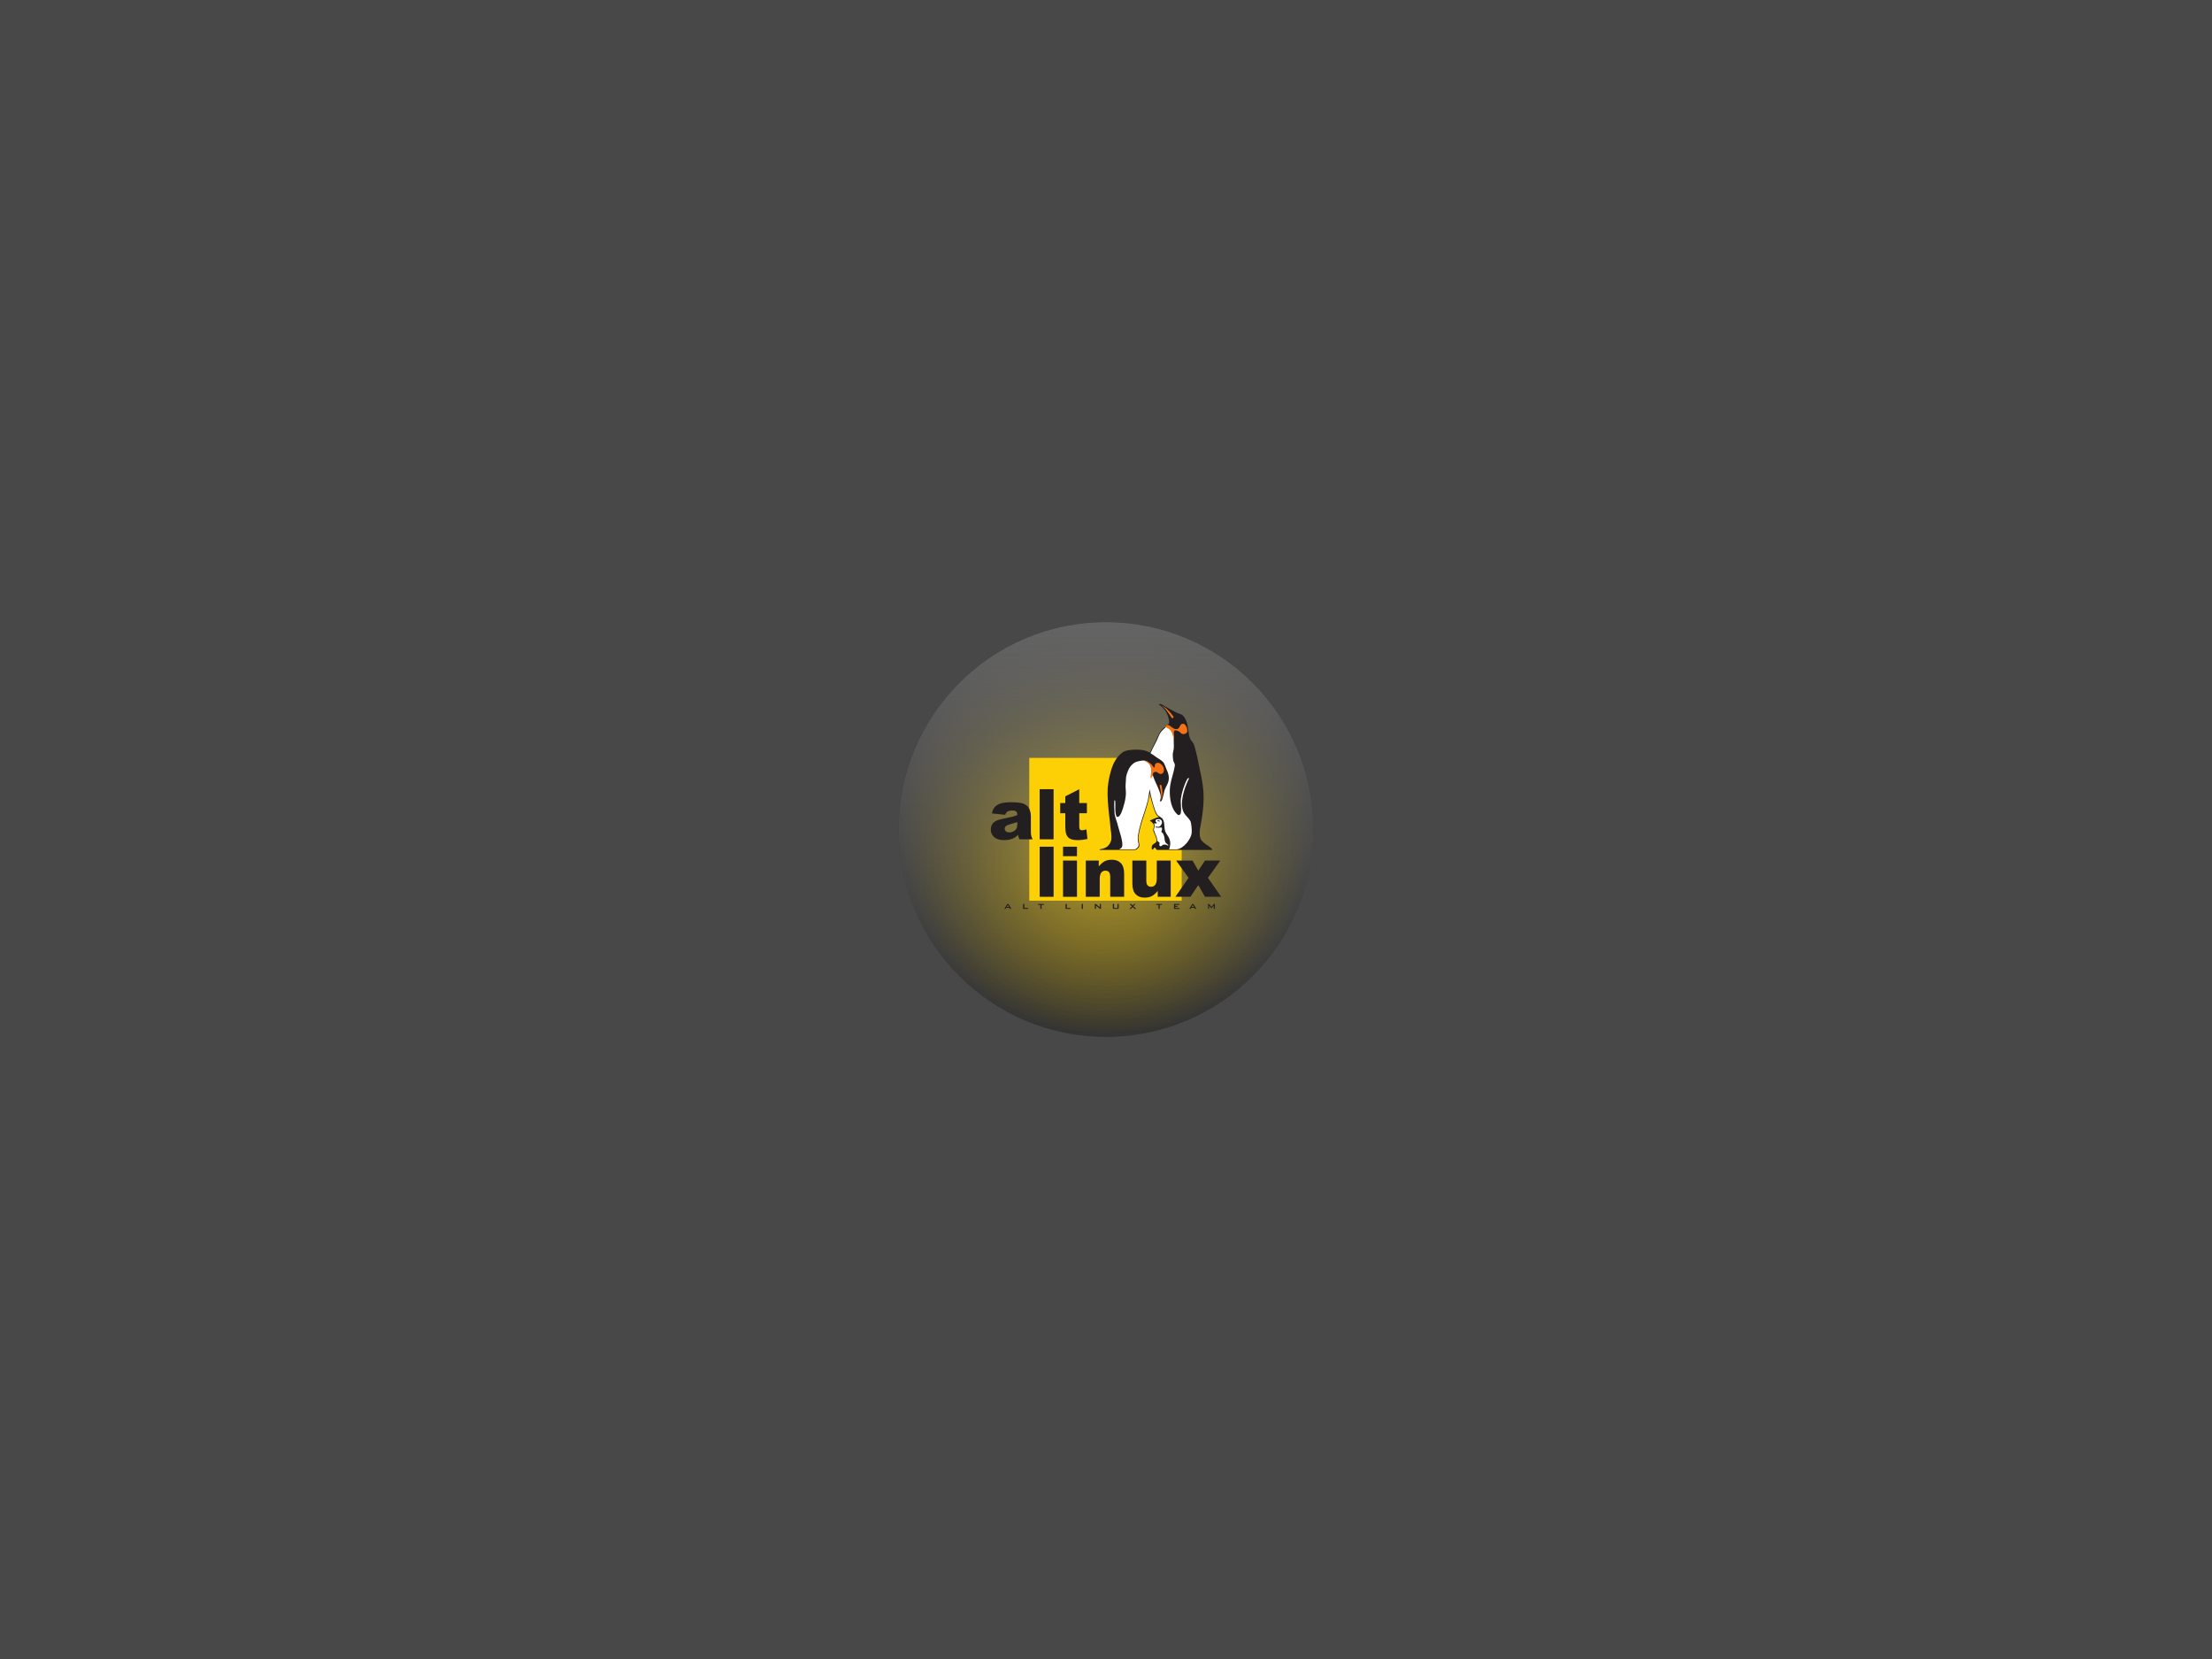
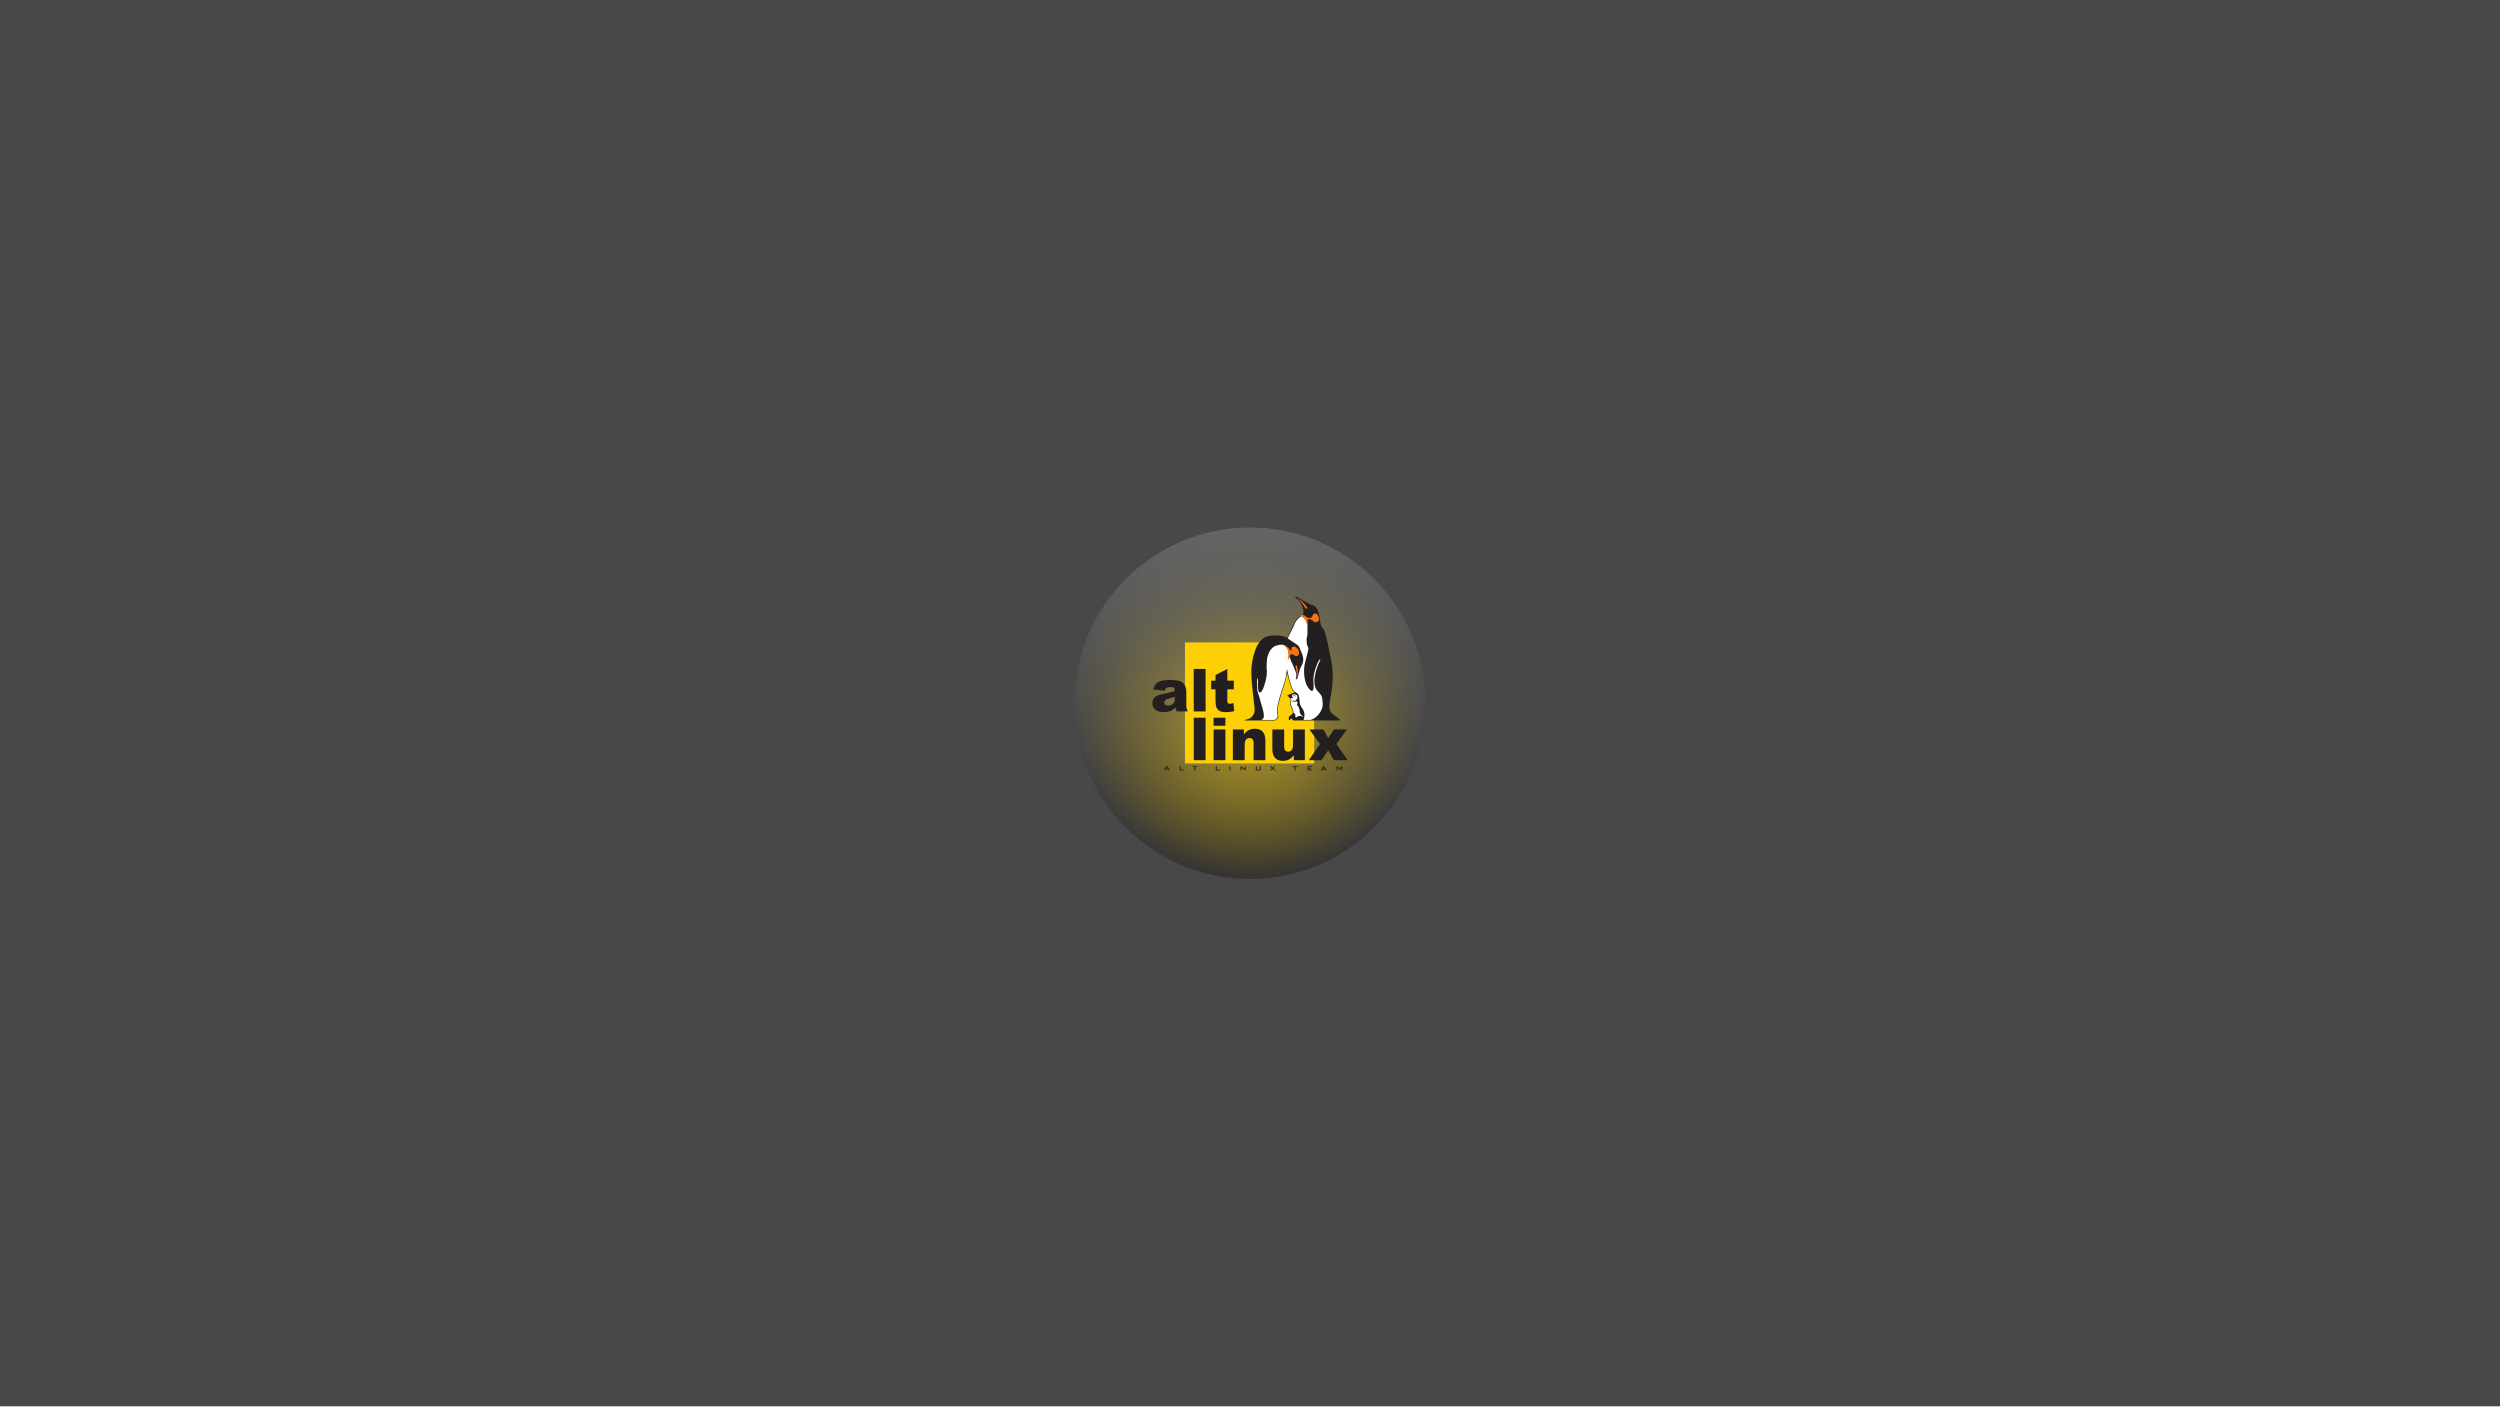
- <svg xmlns="http://www.w3.org/2000/svg" xmlns:ns1="http://www.openswatchbook.org/uri/2009/osb" xmlns:xlink="http://www.w3.org/1999/xlink" id="svg3004" version="1.1" width="640" height="480" xml:space="preserve">
+ <svg xmlns="http://www.w3.org/2000/svg" xmlns:ns1="http://www.openswatchbook.org/uri/2009/osb" xmlns:xlink="http://www.w3.org/1999/xlink" id="svg3004" version="1.1" width="1280" height="720" xml:space="preserve">
  <defs id="defs3008">
    <linearGradient id="linearGradient5047">
      <stop style="stop-color:#fdd005;stop-opacity:1;" offset="0" id="stop5049" />
      <stop style="stop-color:#fdd005;stop-opacity:0;" offset="1" id="stop5051" />
    </linearGradient>
    <linearGradient id="linearGradient4164">
      <stop style="stop-color:#a80030;stop-opacity:1;" offset="0" id="stop4166" />
      <stop style="stop-color:#a80030;stop-opacity:0;" offset="1" id="stop4168" />
    </linearGradient>
    <linearGradient id="linearGradient5303">
      <stop style="stop-color:#f26711;stop-opacity:1;" offset="0" id="stop5305" />
      <stop style="stop-color:#f26711;stop-opacity:0;" offset="1" id="stop5307" />
    </linearGradient>
    <linearGradient id="linearGradient5267">
      <stop style="stop-color:#666666;stop-opacity:1;" offset="0" id="stop5269" />
      <stop style="stop-color:#666666;stop-opacity:0;" offset="1" id="stop5271" />
    </linearGradient>
    <linearGradient id="linearGradient5251" ns1:paint="solid">
      <stop style="stop-color:#666666;stop-opacity:1;" offset="0" id="stop5253" />
    </linearGradient>
    <linearGradient xlink:href="#linearGradient5267" id="linearGradient5273" x1="-395.365" y1="-212.642" x2="4.763" y2="-212.642" gradientUnits="userSpaceOnUse" />
    <radialGradient xlink:href="#linearGradient5303" id="radialGradient5325" cx="-163.148" cy="-366.263" fx="-163.148" fy="-366.263" r="144.094" gradientTransform="matrix(1,0,0,0.9338842,0,-24.21576)" gradientUnits="userSpaceOnUse" />
    <radialGradient xlink:href="#linearGradient4164" id="radialGradient4170" cx="1447.778" cy="-272.917" fx="1447.778" fy="-272.917" r="223.333" gradientTransform="matrix(1,0,0,0.9751244,0,-6.788974)" gradientUnits="userSpaceOnUse" />
    <radialGradient xlink:href="#linearGradient4164-9" id="radialGradient4170-9" cx="1447.778" cy="-272.917" fx="1447.778" fy="-272.917" r="223.333" gradientTransform="matrix(1,0,0,0.9751244,0,-6.788974)" gradientUnits="userSpaceOnUse" />
    <linearGradient id="linearGradient4164-9">
      <stop style="stop-color:#a80030;stop-opacity:1;" offset="0" id="stop4166-0" />
      <stop style="stop-color:#a80030;stop-opacity:0;" offset="1" id="stop4168-2" />
    </linearGradient>
    <radialGradient r="223.333" fy="-272.917" fx="1447.778" cy="-272.917" cx="1447.778" gradientTransform="matrix(1,0,0,0.9751244,0,-6.788974)" gradientUnits="userSpaceOnUse" id="radialGradient4206" xlink:href="#linearGradient4164-9" />
    <radialGradient xlink:href="#linearGradient4164" id="radialGradient14319" gradientUnits="userSpaceOnUse" gradientTransform="matrix(1,0,0,0.9751244,0,-6.788974)" cx="1447.778" cy="-272.917" fx="1447.778" fy="-272.917" r="223.333" />
    <linearGradient xlink:href="#linearGradient5267" id="linearGradient14321" gradientUnits="userSpaceOnUse" x1="-395.365" y1="-212.642" x2="4.763" y2="-212.642" />
    <linearGradient xlink:href="#linearGradient5267" id="linearGradient14345" gradientUnits="userSpaceOnUse" x1="-395.365" y1="-212.642" x2="4.763" y2="-212.642" />
    <radialGradient xlink:href="#linearGradient4164" id="radialGradient14347" gradientUnits="userSpaceOnUse" gradientTransform="matrix(1,0,0,0.9751244,0,-6.788974)" cx="1447.778" cy="-272.917" fx="1447.778" fy="-272.917" r="223.333" />
    <radialGradient xlink:href="#linearGradient4164" id="radialGradient14931" gradientUnits="userSpaceOnUse" gradientTransform="matrix(1,0,0,0.9751244,0,-6.788974)" cx="1447.778" cy="-272.917" fx="1447.778" fy="-272.917" r="223.333" />
    <linearGradient xlink:href="#linearGradient5267" id="linearGradient14933" gradientUnits="userSpaceOnUse" x1="-395.365" y1="-212.642" x2="4.763" y2="-212.642" />
    <radialGradient xlink:href="#linearGradient4164" id="radialGradient14961" gradientUnits="userSpaceOnUse" gradientTransform="matrix(1,0,0,0.9751244,0,-6.788974)" cx="1447.778" cy="-272.917" fx="1447.778" fy="-272.917" r="223.333" />
    <linearGradient xlink:href="#linearGradient5267" id="linearGradient14963" gradientUnits="userSpaceOnUse" x1="-395.365" y1="-212.642" x2="4.763" y2="-212.642" />
    <radialGradient xlink:href="#linearGradient4164" id="radialGradient14989" gradientUnits="userSpaceOnUse" gradientTransform="matrix(1,0,0,0.9751244,0,-6.788974)" cx="1447.778" cy="-272.917" fx="1447.778" fy="-272.917" r="223.333" />
    <linearGradient xlink:href="#linearGradient5267" id="linearGradient14991" gradientUnits="userSpaceOnUse" x1="-395.365" y1="-212.642" x2="4.763" y2="-212.642" />
    <linearGradient xlink:href="#linearGradient5267" id="linearGradient15015" gradientUnits="userSpaceOnUse" x1="-395.365" y1="-212.642" x2="4.763" y2="-212.642" />
    <linearGradient xlink:href="#linearGradient5267" id="linearGradient3725" gradientUnits="userSpaceOnUse" x1="-395.365" y1="-212.642" x2="4.763" y2="-212.642" />
    <radialGradient r="125.556" fy="-292.917" fx="-318.889" cy="-292.917" cx="-318.889" gradientTransform="matrix(1,0,0,1.061947,0,18.14526)" gradientUnits="userSpaceOnUse" id="radialGradient3812" xlink:href="#linearGradient3787-8" />
    <linearGradient id="linearGradient3787-8">
      <stop style="stop-color:#000000;stop-opacity:1;" offset="0" id="stop3789-9" />
      <stop style="stop-color:#000000;stop-opacity:0;" offset="1" id="stop3791-4" />
    </linearGradient>
    <radialGradient r="125.556" fy="-292.917" fx="-318.889" cy="-292.917" cx="-318.889" gradientTransform="matrix(1,0,0,1.061947,0,18.14526)" gradientUnits="userSpaceOnUse" id="radialGradient6789" xlink:href="#linearGradient3787-8" />
    <linearGradient xlink:href="#linearGradient5267" id="linearGradient4511" gradientUnits="userSpaceOnUse" x1="-395.365" y1="-212.642" x2="4.763" y2="-212.642" />
    <radialGradient xlink:href="#linearGradient5047" id="radialGradient5053" cx="1447.778" cy="-272.917" fx="1447.778" fy="-272.917" r="223.333" gradientTransform="matrix(1,0,0,0.9751244,0,-6.788974)" gradientUnits="userSpaceOnUse" />
    <radialGradient xlink:href="#linearGradient3787-8" id="radialGradient5083" gradientUnits="userSpaceOnUse" gradientTransform="matrix(1,0,0,1.061947,0,18.14526)" cx="-318.889" cy="-292.917" fx="-318.889" fy="-292.917" r="125.556" />
    <radialGradient xlink:href="#linearGradient3787-8-8" id="radialGradient3868" gradientUnits="userSpaceOnUse" gradientTransform="matrix(1,0,0,1.061947,0,18.14526)" cx="-318.889" cy="-292.917" fx="-318.889" fy="-292.917" r="125.556" />
    <linearGradient id="linearGradient3787-8-8">
      <stop style="stop-color:#000000;stop-opacity:1;" offset="0" id="stop3789-9-2" />
      <stop style="stop-color:#000000;stop-opacity:0;" offset="1" id="stop3791-4-0" />
    </linearGradient>
    <radialGradient xlink:href="#linearGradient5047-9" id="radialGradient3866" gradientUnits="userSpaceOnUse" gradientTransform="matrix(1,0,0,0.9751244,0,-6.788974)" cx="1447.778" cy="-272.917" fx="1447.778" fy="-272.917" r="223.333" />
    <linearGradient id="linearGradient5047-9">
      <stop style="stop-color:#fdd005;stop-opacity:1;" offset="0" id="stop5049-1" />
      <stop style="stop-color:#fdd005;stop-opacity:0;" offset="1" id="stop5051-1" />
    </linearGradient>
    <linearGradient xlink:href="#linearGradient5267-1" id="linearGradient3864" gradientUnits="userSpaceOnUse" x1="-395.365" y1="-212.642" x2="4.763" y2="-212.642" />
    <linearGradient id="linearGradient5267-1">
      <stop style="stop-color:#646464;stop-opacity:1;" offset="0" id="stop5269-1" />
      <stop style="stop-color:#666666;stop-opacity:0;" offset="1" id="stop5271-7" />
    </linearGradient>
  </defs>
-   <g id="g3012" transform="matrix(1.25,0,0,-1.25,0,480)">
-     <rect style="fill:#484848;fill-opacity:1;stroke:none" id="rect3036" width="512" height="384" x="0" y="-384" transform="scale(1,-1)" />
-     <g transform="matrix(0.4444444,0,0,0.4444444,208,422.1732)" id="g3870">
+   <g id="g3012" transform="matrix(1.25,0,0,-1.25,0,720)">
+     <rect style="fill:#484848;fill-opacity:1;stroke:none" id="rect3036" width="1024" height="576" x="0" y="-576" transform="scale(1,-1)" />
+     <g transform="matrix(0.6666666,0,0,0.6666666,440,633.2598)" id="g3870">
      <path transform="matrix(1.08777,0,0,-1.008,253.295,-858.2697)" d="m -34.286,-337.679 c 0,59.173 -44.452,107.143 -99.286,107.143 -54.834,0 -99.286,-47.969 -99.286,-107.143 0,-59.173 44.452,-107.143 99.286,-107.143 54.834,0 99.286,47.969 99.286,107.143 z" id="path3219" style="fill:#323232;fill-opacity:1;fill-rule:nonzero;stroke:none" />
      <path transform="matrix(0,0.860177,0.81,0,345.2625,-243.5889)" d="m -193.333,-292.917 c 0,73.638 -56.213,133.333 -125.556,133.333 -69.342,0 -125.556,-59.695 -125.556,-133.333 0,-73.638 56.213,-133.333 125.556,-133.333 69.342,0 125.556,59.695 125.556,133.333 z" id="path5277-0" style="opacity:0.75;fill:url(#radialGradient3868);fill-opacity:1;fill-rule:evenodd;stroke:none" />
      <path transform="matrix(0.4835821,0,0,-0.4959184,-592.1194,-653.2341)" d="m 1671.111,-272.917 c 0,120.275 -99.99,217.778 -223.333,217.778 -123.344,0 -223.333,-97.502 -223.333,-217.778 0,-120.275 99.99,-217.778 223.333,-217.778 123.344,0 223.333,97.502 223.333,217.778 z" id="path4162" style="fill:url(#radialGradient3866);fill-opacity:1;fill-rule:nonzero;stroke:none" />
      <path transform="matrix(0,-0.5398262,-0.5813513,0,-15.61974,-623.3183)" d="m 4.763,-212.642 c 0,102.6 -89.572,185.774 -200.064,185.774 -110.493,0 -200.064,-83.174 -200.064,-185.774 0,-102.6 89.572,-185.774 200.064,-185.774 110.493,0 200.064,83.174 200.064,185.774 z" id="path3806" style="fill:url(#linearGradient3864);fill-opacity:1;fill-rule:evenodd;stroke:none" />
      <g transform="translate(-1552,-1199.238)" id="g5055">
        <path d="m 1620.044,718.638 0,-74.346 79.372,0 0,74.346 -79.372,0 z" style="fill:#fdd005;fill-opacity:1;fill-rule:nonzero;stroke:none" id="path13" />
        <path d="m 1687.215,687.751 c -1.093,-0.218 -2.95,-1.093 -4.154,-1.64 -0.218,-0.11 -0.218,-0.437 0,-0.437 0.329,-0.11 0.549,-0.218 0.765,-0.437 0.548,-0.655 1.204,-1.202 1.204,-2.077 0,-0.983 -0.547,-1.311 -0.437,-2.185 0.328,-1.75 1.748,-3.497 1.748,-5.357 -0.108,-1.42 -1.42,-1.42 -2.185,-2.405 -0.219,-0.328 -0.329,-0.655 -0.329,-1.093 0,-0.437 -0.108,-1.202 0.329,-1.202 0.546,-0.11 0.655,0.983 1.202,0.983 0.765,-0.108 0.657,-1.202 1.312,-1.202 l 28.747,0 c -0.109,0.329 -0.328,0.765 -0.545,0.875 -1.422,1.312 -5.029,3.062 -5.684,5.137 -1.094,3.171 0.328,7.214 0.765,10.713 1.53,10.164 0.985,15.741 -0.875,24.157 -0.985,4.809 -1.75,9.072 -3.17,13.772 -0.22,0.875 -1.42,2.077 -1.859,2.842 -0.328,0.547 -0.655,1.532 -0.765,2.187 -0.765,3.607 -0.436,7.104 -3.06,10.166 -0.984,1.093 -2.842,1.202 -4.044,1.967 -2.295,1.202 -4.59,2.405 -6.887,3.825 -0.328,0.22 -1.312,0.547 -1.858,0.22 2.623,-1.859 4.372,-4.045 5.137,-7.324 0.328,-1.53 0.765,-2.732 -0.765,-3.607 -0.437,-0.22 -3.28,-2.077 -4.591,-5.247 -0.328,-0.655 -2.185,-4.919 -4.372,-8.964 -2.623,1.422 -5.247,1.53 -7.104,1.53 -1.967,0 -5.466,-0.218 -7.106,-1.42 -3.496,-2.624 -5.027,-6.012 -6.12,-9.838 -0.875,-2.95 -1.42,-6.012 -1.64,-9.072 -0.219,-4.154 0.219,-8.744 0.655,-12.898 0.329,-2.732 0.655,-5.356 0.875,-8.089 0.546,-2.95 0.437,-5.247 0.328,-5.792 -0.983,-3.062 -2.513,-4.154 -5.465,-4.701 -0.437,0 -0.657,-0.218 -0.547,-0.437 2.734,0 5.465,0 8.199,0 l 0,0 10.056,0 c 0.873,0 1.093,0.437 1.967,1.202 1.202,1.202 -0.437,3.28 0,6.012 0.984,6.778 3.935,12.898 5.355,19.457 0.22,0.765 0.329,1.749 0.439,2.842 0.546,-2.624 1.311,-5.137 2.076,-7.651 0.765,-2.623 1.53,-4.045 2.734,-4.7 l 0,0 c -0.109,0 -0.22,0 -0.329,-0.11 z" style="fill:#231f20;fill-opacity:1;fill-rule:nonzero;stroke:none" id="path15" />
        <path d="m 1692.899,671.027 c 0.547,1.858 0.875,3.17 0.219,5.137 -0.439,1.53 -1.749,2.732 -2.295,4.262 -0.657,2.077 -0.109,4.372 -1.204,6.231 -0.218,0.437 -0.765,0.875 -1.311,1.202 -1.312,0.765 -1.75,1.202 -2.295,2.513 -0.22,0.437 -0.439,0.875 -0.549,1.312 -1.201,3.497 -2.076,7.104 -2.731,10.603 -0.329,-1.859 -0.547,-3.607 -0.875,-5.466 -0.547,-2.076 -1.094,-4.044 -1.749,-6.012 -1.42,-4.153 -2.842,-8.417 -3.499,-12.789 -0.108,-0.875 -0.108,-1.64 0,-2.514 0.109,-0.765 0.766,-2.405 0,-3.278 -0.765,-0.875 -0.983,-1.094 -1.748,-1.202 -2.513,0 -5.466,0 -7.979,0 0.547,0.218 1.093,0.655 1.422,1.202 0.983,2.076 -1.532,8.634 -2.079,11.039 -0.436,2.077 -1.42,4.044 -1.748,6.121 -0.109,1.42 -0.328,5.792 -0.109,6.886 0,0.328 0.218,0.437 0.437,0 0.219,-1.859 -0.328,-6.012 0.655,-8.089 0.22,-0.547 1.204,-0.219 1.53,0.218 0.875,1.094 1.313,2.405 1.749,3.717 0.655,2.295 1.204,3.607 1.53,6.667 0.329,2.952 -0.326,3.936 0,6.886 0.219,1.202 -0.109,2.515 0.547,4.482 0.765,2.295 1.422,3.826 3.062,5.247 1.311,1.312 3.388,1.64 5.245,1.859 5.029,0 4.374,-5.466 5.466,-8.308 0.328,-0.983 1.312,-3.388 1.858,-4.372 0.437,-0.983 1.202,-2.732 1.749,-4.372 0.437,-1.202 0.328,-2.952 0,-3.607 -0.329,-0.547 0.219,-0.875 0.655,-0.437 0.547,0.875 0.547,1.53 0.875,2.514 0.328,0.983 0.546,2.515 0.875,3.388 0.546,1.532 1.64,2.952 1.967,4.591 0.328,1.53 0.108,3.06 -0.437,4.59 -0.328,0.547 -1.53,4.045 -2.185,5.029 -1.53,1.64 -2.734,1.858 -5.248,3.825 -0.436,0.329 -0.983,0.657 -1.53,0.984 1.312,3.06 3.062,5.794 4.264,8.854 0.984,2.515 2.623,3.825 4.48,5.247 3.17,-1.858 2.953,-1.967 3.389,-5.684 -0.109,-1.967 0.109,-3.935 0,-5.794 0,-0.765 -0.546,-2.513 -0.546,-3.278 0.109,-1.202 0,-1.64 0.218,-2.952 0.108,-0.984 1.093,-1.858 0.875,-2.842 -0.657,-4.372 -2.514,-8.416 -2.623,-12.789 -0.109,-4.264 0.655,-10.056 4.261,-12.898 0.439,-0.328 1.313,0.218 1.422,0.765 0.547,2.515 -0.218,5.247 0.109,7.761 0.218,1.64 0.657,3.497 1.202,5.137 0.437,1.312 1.53,4.372 2.405,5.356 0.219,0.437 0.765,0.108 0.546,-0.219 -0.108,0 -1.966,-4.045 -2.731,-7.104 -0.875,-3.279 -1.64,-8.089 0.436,-11.041 0.655,-1.093 2.077,-2.185 3.06,-3.825 0.548,-0.984 0.875,-5.356 0.657,-6.449 -0.437,-3.06 -4.153,-7.979 -7.761,-8.307 -1.311,0 -2.623,0 -3.935,0 z" style="fill:#ffffff;fill-opacity:1;fill-rule:nonzero;stroke:none" id="path17" />
        <path d="m 1686.449,684.691 0,0.218 c -0.109,0.11 -0.436,0.328 -0.436,0.328 -0.439,0.437 -0.22,1.312 0.436,1.422 1.094,0.328 2.295,0 2.624,-0.984 0.328,-0.875 -0.219,-1.967 -0.985,-2.623 -0.655,-0.657 -1.749,-0.11 -2.185,-0.219 -0.219,-0.11 -0.219,-0.218 -0.109,-0.328 0.437,-0.218 1.202,-0.218 1.858,-0.218 0.437,0 0.875,0.218 1.202,0.108 0.219,-0.108 0.329,-0.546 0.329,-0.765 0,-0.546 -0.329,-1.093 -0.329,-1.53 0.109,-0.328 0.437,-0.328 0.655,-0.547 0.984,-1.53 0.875,-2.405 1.094,-3.825 0.219,-1.749 1.967,-2.187 1.859,-2.624 0,-0.108 -0.109,-0.218 -0.329,-0.108 -0.546,0.546 -1.53,0.546 -2.295,0.437 -0.437,0 -0.655,-0.657 -1.202,-0.767 -0.218,-0.108 -0.657,0 -0.766,0.329 -0.326,0.437 0.219,1.202 -0.108,1.64 -0.218,0.328 -1.093,0.437 -1.093,1.093 0,1.75 -1.204,3.388 -1.64,5.027 -0.109,0.437 -0.109,0.657 0,1.094 0.328,0.765 0.546,1.748 0,2.513 -0.219,0.329 0.985,-0.108 1.42,0.329 z" style="fill:#ffffff;fill-opacity:1;fill-rule:nonzero;stroke:none" id="path19" />
        <path d="m 1688.745,746.011 c 1.859,-0.984 4.154,-4.482 5.356,-6.34 0.547,-0.765 1.312,-0.11 0.983,0.546 -1.856,2.624 -4.043,4.81 -6.34,5.794 l 0,0 m -9.29,-28.747 c 1.42,-0.329 3.28,-1.75 3.715,-3.062 0.439,-1.312 0.547,-2.077 0,-5.902 0,-0.22 0.439,-0.437 0.547,0 0.108,0.983 0,0 0.108,0.437 0.109,0.655 0.548,0.546 0.766,0.218 -0.437,1.312 -0.109,2.515 1.53,2.405 0.875,-0.11 0.765,-0.765 2.187,-1.093 0.436,-0.11 1.42,0.218 1.64,0.983 0.545,1.64 0,3.062 -1.312,4.154 -0.767,0.657 -1.749,0.985 -2.732,0.328 -0.219,-0.218 -0.547,-0.873 -0.547,-1.202 0.218,-1.42 -0.547,-0.983 -1.093,0 -0.765,1.202 -3.279,2.952 -4.809,2.734 l 0,0 m 9.072,-20.769 c 0.657,2.077 -0.108,5.137 -0.547,7.434 -0.218,0.765 0.765,0.983 0.984,0.218 0.655,-3.06 0.546,-5.356 -0.437,-7.651 l 0,0 m 3.607,39.35 c -0.219,-0.108 -1.093,-0.765 -1.64,-1.093 1.202,-0.218 2.842,-1.093 3.607,-2.515 0.547,-1.202 0.983,-2.95 1.202,-4.153 0,0.765 -0.109,4.153 0.219,4.59 0.546,0.657 1.64,0.11 2.405,-0.218 0.546,-0.22 0.875,-0.875 1.42,-1.202 0.547,-0.22 1.094,-0.328 1.64,-0.11 0.546,0.11 1.094,0.547 1.312,1.093 0.328,0.985 -0.657,4.919 -2.842,4.045 -0.875,-0.328 -0.984,-1.64 -1.749,-2.295 -0.436,-0.328 -0.875,-0.437 -1.42,-0.328 -0.547,-1e-5 -1.204,0.328 -1.749,0.765 -0.765,0.545 -1.53,1.202 -2.405,1.42 z" style="fill:#f57215;fill-opacity:1;fill-rule:nonzero;stroke:none" id="path21" />
        <path d="m 1687.434,686.111 c 0.328,0 0.765,-0.437 0.655,-0.547 -0.219,-0.218 -0.328,0.11 -0.765,0.11 -0.328,0 -0.655,-0.11 -0.655,0.11 0,0.218 0.328,0.328 0.765,0.328 z" style="fill:#231f20;fill-opacity:1;fill-rule:nonzero;stroke:none" id="path23" />
        <path d="m 1607.496,689.008 -6.927,0.712 c 0.261,1.213 0.638,2.167 1.131,2.864 0.492,0.695 1.202,1.299 2.128,1.812 0.665,0.368 1.579,0.654 2.743,0.857 1.164,0.202 2.422,0.303 3.776,0.303 2.174,0 3.919,-0.122 5.237,-0.365 1.318,-0.243 2.416,-0.75 3.295,-1.52 0.617,-0.534 1.104,-1.29 1.46,-2.267 0.356,-0.979 0.534,-1.913 0.534,-2.801 l 0,-8.34 c 0,-0.889 0.056,-1.585 0.169,-2.089 0.112,-0.504 0.359,-1.146 0.738,-1.929 l -6.787,0 c -0.273,0.488 -0.45,0.86 -0.533,1.115 -0.084,0.255 -0.165,0.658 -0.248,1.205 -0.952,-0.916 -1.897,-1.57 -2.836,-1.961 -1.285,-0.525 -2.777,-0.786 -4.477,-0.786 -2.259,0 -3.974,0.522 -5.145,1.566 -1.171,1.044 -1.757,2.332 -1.757,3.864 0,1.435 0.422,2.615 1.266,3.542 0.844,0.925 2.402,1.613 4.674,2.065 2.723,0.546 4.489,0.928 5.297,1.147 0.808,0.22 1.664,0.507 2.569,0.863 0,0.878 -0.185,1.494 -0.555,1.844 -0.369,0.353 -1.018,0.528 -1.948,0.528 -1.192,0 -2.085,-0.19 -2.681,-0.566 -0.465,-0.295 -0.84,-0.85 -1.126,-1.663 m 6.31,-3.795 c -1.002,-0.356 -2.045,-0.669 -3.131,-0.94 -1.479,-0.391 -2.415,-0.777 -2.809,-1.155 -0.406,-0.39 -0.608,-0.835 -0.608,-1.331 0,-0.568 0.199,-1.033 0.599,-1.394 0.4,-0.36 0.987,-0.541 1.762,-0.541 0.811,0 1.565,0.196 2.263,0.586 0.697,0.39 1.193,0.867 1.485,1.429 0.292,0.562 0.438,1.291 0.438,2.193 l 0,1.153 z" style="fill:#231f20;fill-opacity:1;fill-rule:nonzero;stroke:none" id="path25" />
        <path d="m 1625.441,702.339 7.259,0 0,-26.093 -7.259,0 0,26.093 z" style="fill:#231f20;fill-opacity:1;fill-rule:nonzero;stroke:none" id="path27" />
        <path d="m 1646.066,702.339 0,-7.211 3.985,0 0,-5.314 -3.985,0 0,-6.676 c 0,-0.802 0.077,-1.334 0.232,-1.594 0.238,-0.402 0.655,-0.602 1.25,-0.602 0.536,0 1.286,0.154 2.251,0.46 l 0.536,-4.996 c -1.794,-0.391 -3.469,-0.587 -5.024,-0.587 -1.806,0 -3.136,0.231 -3.992,0.691 -0.856,0.463 -1.488,1.162 -1.898,2.102 -0.41,0.94 -0.615,2.464 -0.615,4.569 l 0,6.633 -2.657,0 0,5.314 2.657,0 0,3.481 7.259,3.73 z" style="fill:#231f20;fill-opacity:1;fill-rule:nonzero;stroke:none" id="path29" />
        <path d="m 1625.448,672.391 7.259,0 0,-26.093 -7.259,0 0,26.093 z" style="fill:#231f20;fill-opacity:1;fill-rule:nonzero;stroke:none" id="path31" />
        <path d="m 1637.628,672.391 7.259,0 0,-4.934 -7.259,0 0,4.934 m 0,-7.211 7.259,0 0,-18.882 -7.259,0 0,18.882 z" style="fill:#231f20;fill-opacity:1;fill-rule:nonzero;stroke:none" id="path33" />
        <path d="m 1649.477,665.18 6.759,0 0,-3.088 c 1.007,1.262 2.025,2.163 3.055,2.703 1.03,0.543 2.285,0.813 3.766,0.813 2.001,0 3.566,-0.596 4.697,-1.788 1.13,-1.191 1.696,-3.03 1.696,-5.52 l 0,-12.001 -7.259,0 0,10.368 c 0,1.183 -0.22,2.021 -0.658,2.511 -0.439,0.491 -1.055,0.737 -1.848,0.737 -0.877,0 -1.588,-0.332 -2.133,-0.993 -0.546,-0.664 -0.818,-1.853 -0.818,-3.57 l 0,-9.053 -7.258,0 0,18.882 z" style="fill:#231f20;fill-opacity:1;fill-rule:nonzero;stroke:none" id="path35" />
        <path d="m 1693.705,646.298 -6.777,0 0,3.054 c -1.007,-1.256 -2.022,-2.15 -3.047,-2.682 -1.024,-0.532 -2.282,-0.799 -3.773,-0.799 -1.99,0 -3.55,0.596 -4.68,1.786 -1.131,1.191 -1.696,3.026 -1.696,5.503 l 0,12.019 7.259,0 0,-10.39 c 0,-1.186 0.219,-2.028 0.658,-2.526 0.438,-0.498 1.054,-0.747 1.848,-0.747 0.864,0 1.572,0.332 2.124,0.996 0.551,0.664 0.827,1.856 0.827,3.576 l 0,9.091 7.259,0 0,-18.882 z" style="fill:#231f20;fill-opacity:1;fill-rule:nonzero;stroke:none" id="path37" />
        <path d="m 1696.516,665.18 8.587,0 2.965,-5.263 3.487,5.263 7.97,0 -6.431,-8.996 6.905,-9.886 -8.445,0 -3.487,6.082 -4.104,-6.082 -7.828,0 6.864,9.886 -6.485,8.996 z" style="fill:#231f20;fill-opacity:1;fill-rule:nonzero;stroke:none" id="path39" />
        <path d="m 1607.057,640 1.526,2.574 0.6,0 1.551,-2.574 -0.705,0 -0.322,0.557 -1.702,0 -0.322,-0.557 -0.626,0 m 1.215,1.032 1.18,0 -0.603,1.069 -0.578,-1.069 z" style="fill:#231f20;fill-opacity:1;fill-rule:nonzero;stroke:none" id="path41" />
        <path d="m 1616.833,640 0,2.574 0.64,0 0,-2.087 2.021,0 0,-0.486 -2.662,0 z" style="fill:#231f20;fill-opacity:1;fill-rule:nonzero;stroke:none" id="path43" />
        <path d="m 1626.43,642.111 0,-2.111 -0.629,0 0,2.111 -1.234,0 0,0.463 3.107,0 0,-0.463 -1.245,0 z" style="fill:#231f20;fill-opacity:1;fill-rule:nonzero;stroke:none" id="path45" />
        <path d="m 1638.944,640 0,2.574 0.64,0 0,-2.087 2.022,0 0,-0.486 -2.662,0 z" style="fill:#231f20;fill-opacity:1;fill-rule:nonzero;stroke:none" id="path47" />
        <path d="m 1647.355,640 0,2.574 0.629,0 0,-2.574 -0.629,0 z" style="fill:#231f20;fill-opacity:1;fill-rule:nonzero;stroke:none" id="path49" />
        <path d="m 1654.18,640 0,2.574 0.438,0 2.183,-1.711 0,1.711 0.569,0 0,-2.574 -0.435,0 -2.174,1.73 0,-1.73 -0.581,0 z" style="fill:#231f20;fill-opacity:1;fill-rule:nonzero;stroke:none" id="path51" />
        <path d="m 1664.191,642.574 0,-2.087 1.779,0 0,2.087 0.64,0 0,-1.964 c 0,-0.236 -0.047,-0.396 -0.141,-0.482 -0.091,-0.085 -0.27,-0.128 -0.535,-0.128 l -1.708,0 c -0.262,0 -0.438,0.043 -0.529,0.128 -0.089,0.083 -0.134,0.243 -0.134,0.482 l 0,1.964 0.628,0 z" style="fill:#231f20;fill-opacity:1;fill-rule:nonzero;stroke:none" id="path53" />
        <path d="m 1672.237,640 1.274,1.319 -1.299,1.254 0.841,0 0.866,-0.838 0.816,0.838 0.725,0 -1.176,-1.18 1.451,-1.394 -0.86,0 -0.987,0.959 -0.909,-0.959 -0.742,0 z" style="fill:#231f20;fill-opacity:1;fill-rule:nonzero;stroke:none" id="path55" />
        <path d="m 1687.982,642.111 0,-2.111 -0.628,0 0,2.111 -1.234,0 0,0.463 3.107,0 0,-0.463 -1.246,0 z" style="fill:#231f20;fill-opacity:1;fill-rule:nonzero;stroke:none" id="path57" />
        <path d="m 1695.438,640 0,2.574 2.764,0 0,-0.463 -2.123,0 0,-0.557 1.237,0 0,-0.451 -1.237,0 0,-0.617 2.154,0 0,-0.486 -2.795,0 z" style="fill:#231f20;fill-opacity:1;fill-rule:nonzero;stroke:none" id="path59" />
        <path d="m 1703.393,640 1.526,2.574 0.601,0 1.551,-2.574 -0.705,0 -0.322,0.557 -1.702,0 -0.322,-0.557 -0.626,0 m 1.215,1.032 1.18,0 -0.603,1.069 -0.578,-1.069 z" style="fill:#231f20;fill-opacity:1;fill-rule:nonzero;stroke:none" id="path61" />
        <path d="m 1713.181,640 0,2.574 0.498,0 1.261,-1.528 1.25,1.528 0.513,0 0,-2.574 -0.593,0 0,1.767 -1.145,-1.457 -0.121,0 -1.165,1.414 0,-1.724 -0.498,0 z" style="fill:#231f20;fill-opacity:1;fill-rule:nonzero;stroke:none" id="path63" />
      </g>
    </g>
  </g>
</svg>
